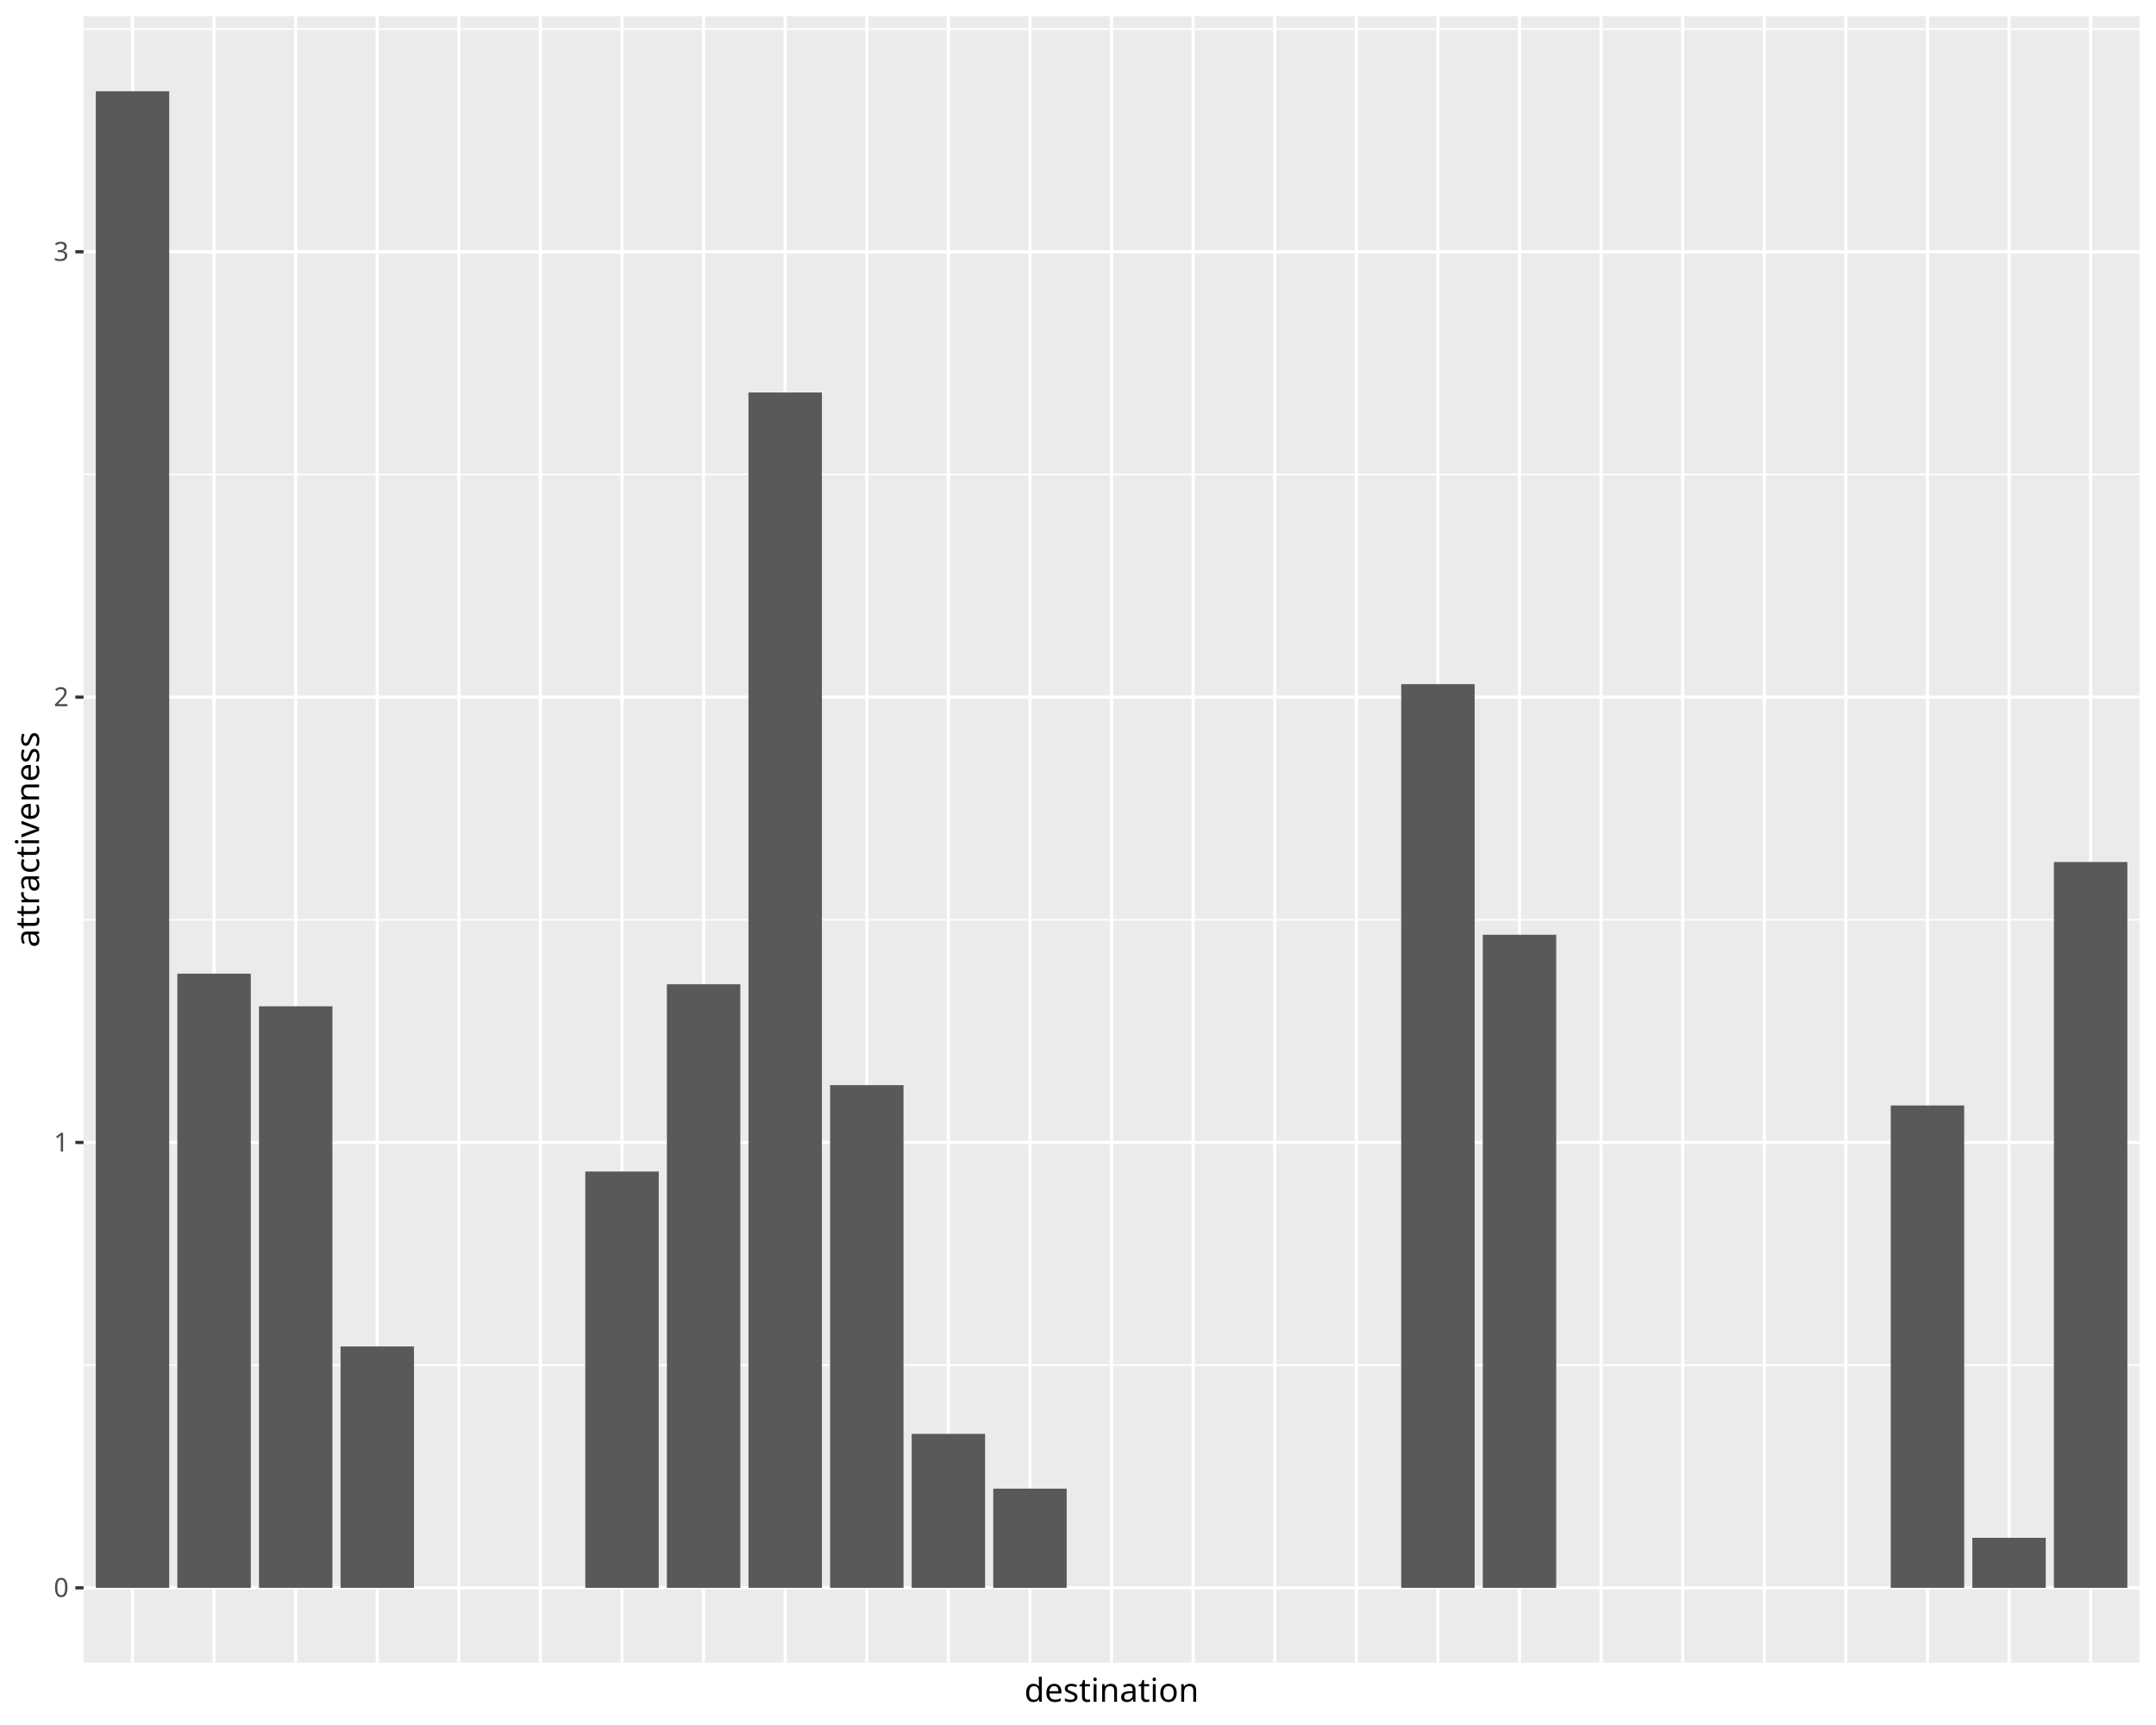
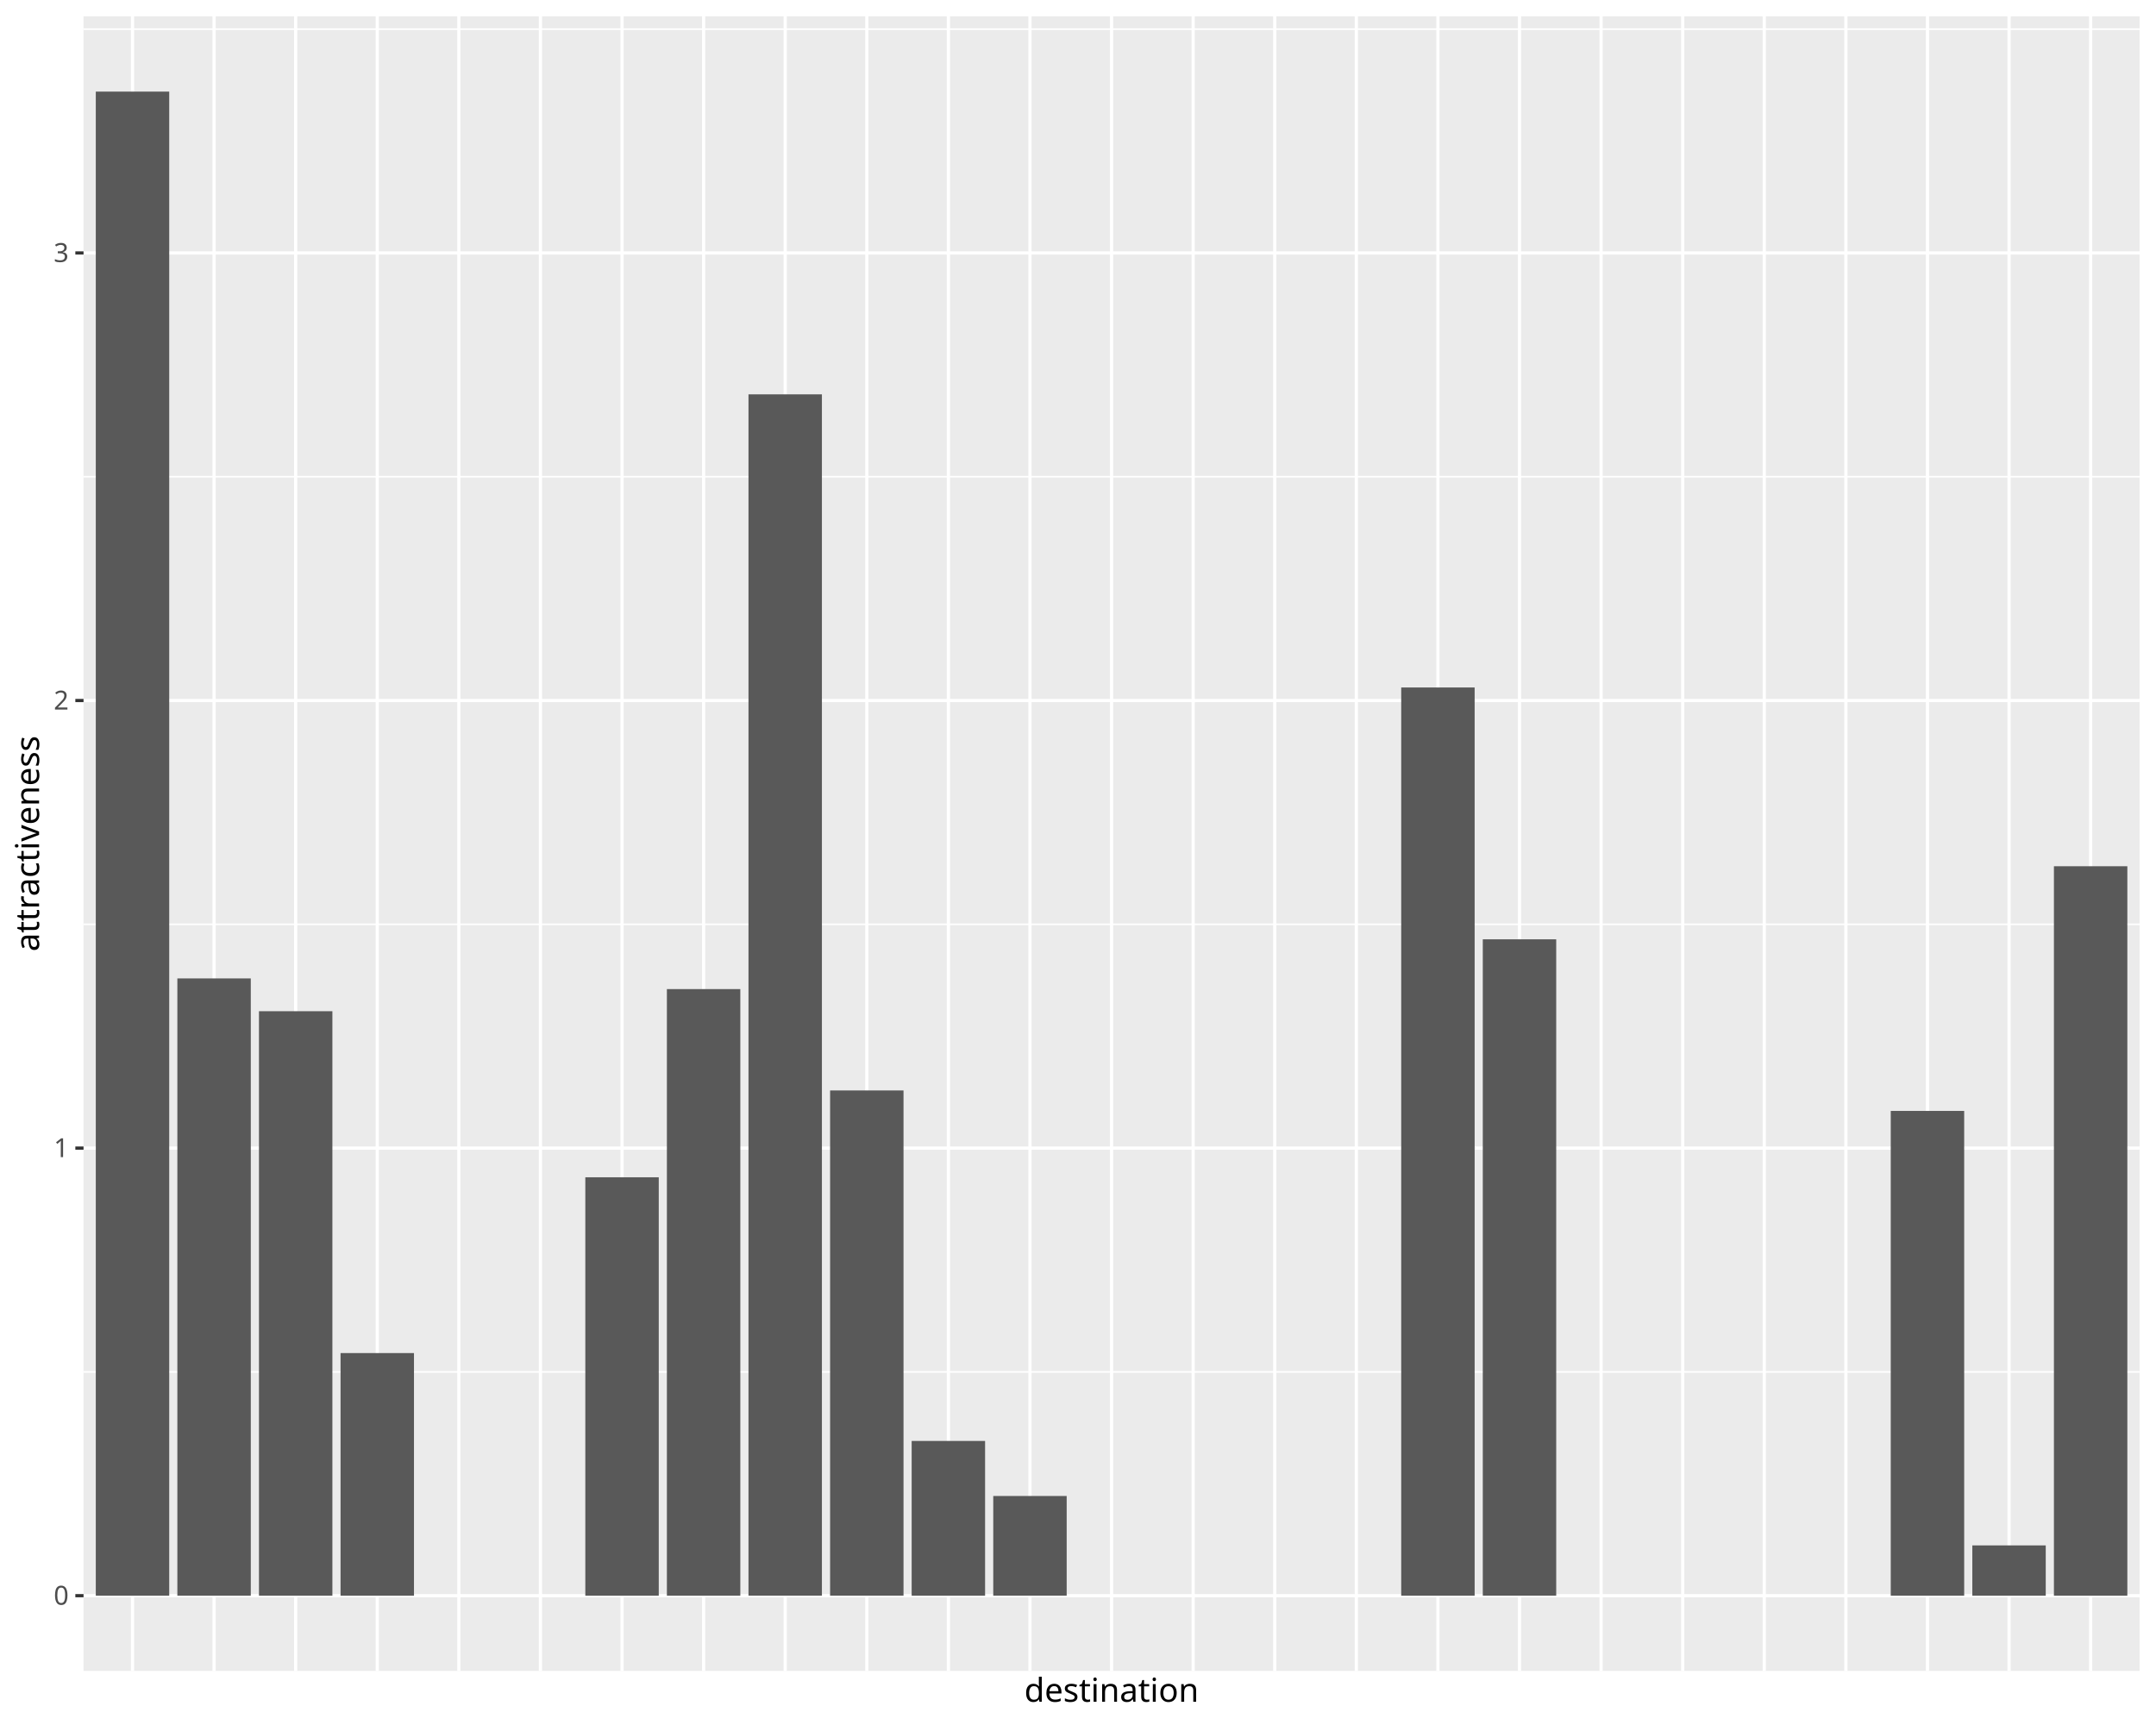
<svg xmlns="http://www.w3.org/2000/svg" class="svglite" data-engine-version="2.0" width="720.00pt" height="576.00pt" viewBox="0 0 720.00 576.00">
  <defs>
    <style type="text/css">
    .svglite line, .svglite polyline, .svglite polygon, .svglite path, .svglite rect, .svglite circle {
      fill: none;
      stroke: #000000;
      stroke-linecap: round;
      stroke-linejoin: round;
      stroke-miterlimit: 10.00;
    }
  </style>
  </defs>
  <rect width="100%" height="100%" style="stroke: none; fill: #FFFFFF;" />
  <defs>
    <clipPath id="cpMC4wMHw3MjAuMDB8MC4wMHw1NzYuMDA=">
      <rect x="0.00" y="0.00" width="720.00" height="576.00" />
    </clipPath>
  </defs>
  <g clip-path="url(#cpMC4wMHw3MjAuMDB8MC4wMHw1NzYuMDA=)">
    <rect x="0.00" y="0.00" width="720.00" height="576.00" style="stroke-width: 1.07; stroke: #FFFFFF; fill: #FFFFFF;" />
  </g>
  <defs>
-     <clipPath id="cpMjcuOTB8NzE0LjUyfDUuNDh8NTU1LjE5">
-       <rect x="27.90" y="5.48" width="686.62" height="549.71" />
+     <clipPath id="cpMjcuOTB8NzE0LjUyfDUuNDh8NTU3Ljkz">
+       <rect x="27.90" y="5.48" width="686.62" height="552.45" />
    </clipPath>
  </defs>
-   <g clip-path="url(#cpMjcuOTB8NzE0LjUyfDUuNDh8NTU1LjE5)">
-     <rect x="27.90" y="5.48" width="686.62" height="549.71" style="stroke-width: 1.07; stroke: none; fill: #EBEBEB;" />
-     <polyline points="27.90,455.85 714.52,455.85 " style="stroke-width: 0.53; stroke: #FFFFFF; stroke-linecap: butt;" />
-     <polyline points="27.90,307.13 714.52,307.13 " style="stroke-width: 0.53; stroke: #FFFFFF; stroke-linecap: butt;" />
-     <polyline points="27.90,158.42 714.52,158.42 " style="stroke-width: 0.53; stroke: #FFFFFF; stroke-linecap: butt;" />
-     <polyline points="27.90,9.71 714.52,9.71 " style="stroke-width: 0.53; stroke: #FFFFFF; stroke-linecap: butt;" />
-     <polyline points="27.90,530.20 714.52,530.20 " style="stroke-width: 1.07; stroke: #FFFFFF; stroke-linecap: butt;" />
-     <polyline points="27.90,381.49 714.52,381.49 " style="stroke-width: 1.07; stroke: #FFFFFF; stroke-linecap: butt;" />
-     <polyline points="27.90,232.78 714.52,232.78 " style="stroke-width: 1.07; stroke: #FFFFFF; stroke-linecap: butt;" />
-     <polyline points="27.90,84.07 714.52,84.07 " style="stroke-width: 1.07; stroke: #FFFFFF; stroke-linecap: butt;" />
-     <polyline points="44.25,555.19 44.25,5.48 " style="stroke-width: 1.07; stroke: #FFFFFF; stroke-linecap: butt;" />
-     <polyline points="71.49,555.19 71.49,5.48 " style="stroke-width: 1.07; stroke: #FFFFFF; stroke-linecap: butt;" />
-     <polyline points="98.74,555.19 98.74,5.48 " style="stroke-width: 1.07; stroke: #FFFFFF; stroke-linecap: butt;" />
-     <polyline points="125.99,555.19 125.99,5.48 " style="stroke-width: 1.07; stroke: #FFFFFF; stroke-linecap: butt;" />
-     <polyline points="153.23,555.19 153.23,5.48 " style="stroke-width: 1.07; stroke: #FFFFFF; stroke-linecap: butt;" />
-     <polyline points="180.48,555.19 180.48,5.48 " style="stroke-width: 1.07; stroke: #FFFFFF; stroke-linecap: butt;" />
-     <polyline points="207.73,555.19 207.73,5.48 " style="stroke-width: 1.07; stroke: #FFFFFF; stroke-linecap: butt;" />
-     <polyline points="234.98,555.19 234.98,5.48 " style="stroke-width: 1.07; stroke: #FFFFFF; stroke-linecap: butt;" />
-     <polyline points="262.22,555.19 262.22,5.48 " style="stroke-width: 1.07; stroke: #FFFFFF; stroke-linecap: butt;" />
-     <polyline points="289.47,555.19 289.47,5.48 " style="stroke-width: 1.07; stroke: #FFFFFF; stroke-linecap: butt;" />
-     <polyline points="316.72,555.19 316.72,5.48 " style="stroke-width: 1.07; stroke: #FFFFFF; stroke-linecap: butt;" />
-     <polyline points="343.96,555.19 343.96,5.48 " style="stroke-width: 1.07; stroke: #FFFFFF; stroke-linecap: butt;" />
-     <polyline points="371.21,555.19 371.21,5.48 " style="stroke-width: 1.07; stroke: #FFFFFF; stroke-linecap: butt;" />
-     <polyline points="398.46,555.19 398.46,5.48 " style="stroke-width: 1.07; stroke: #FFFFFF; stroke-linecap: butt;" />
-     <polyline points="425.70,555.19 425.70,5.48 " style="stroke-width: 1.07; stroke: #FFFFFF; stroke-linecap: butt;" />
-     <polyline points="452.95,555.19 452.95,5.48 " style="stroke-width: 1.07; stroke: #FFFFFF; stroke-linecap: butt;" />
-     <polyline points="480.20,555.19 480.20,5.48 " style="stroke-width: 1.07; stroke: #FFFFFF; stroke-linecap: butt;" />
-     <polyline points="507.44,555.19 507.44,5.48 " style="stroke-width: 1.07; stroke: #FFFFFF; stroke-linecap: butt;" />
-     <polyline points="534.69,555.19 534.69,5.48 " style="stroke-width: 1.07; stroke: #FFFFFF; stroke-linecap: butt;" />
-     <polyline points="561.94,555.19 561.94,5.48 " style="stroke-width: 1.07; stroke: #FFFFFF; stroke-linecap: butt;" />
-     <polyline points="589.18,555.19 589.18,5.48 " style="stroke-width: 1.07; stroke: #FFFFFF; stroke-linecap: butt;" />
-     <polyline points="616.43,555.19 616.43,5.48 " style="stroke-width: 1.07; stroke: #FFFFFF; stroke-linecap: butt;" />
-     <polyline points="643.68,555.19 643.68,5.48 " style="stroke-width: 1.07; stroke: #FFFFFF; stroke-linecap: butt;" />
-     <polyline points="670.93,555.19 670.93,5.48 " style="stroke-width: 1.07; stroke: #FFFFFF; stroke-linecap: butt;" />
-     <polyline points="698.17,555.19 698.17,5.48 " style="stroke-width: 1.07; stroke: #FFFFFF; stroke-linecap: butt;" />
-     <rect x="31.99" y="30.47" width="24.52" height="499.73" style="stroke-width: 1.07; stroke: none; stroke-linecap: butt; stroke-linejoin: miter; fill: #595959;" />
-     <rect x="59.23" y="325.12" width="24.52" height="205.08" style="stroke-width: 1.07; stroke: none; stroke-linecap: butt; stroke-linejoin: miter; fill: #595959;" />
-     <rect x="86.48" y="336.01" width="24.52" height="194.19" style="stroke-width: 1.07; stroke: none; stroke-linecap: butt; stroke-linejoin: miter; fill: #595959;" />
-     <rect x="113.73" y="449.60" width="24.52" height="80.61" style="stroke-width: 1.07; stroke: none; stroke-linecap: butt; stroke-linejoin: miter; fill: #595959;" />
-     <rect x="140.97" y="530.20" width="24.52" height="0.00" style="stroke-width: 1.07; stroke: none; stroke-linecap: butt; stroke-linejoin: miter; fill: #595959;" />
-     <rect x="168.22" y="530.20" width="24.52" height="0" style="stroke-width: 1.07; stroke: none; stroke-linecap: butt; stroke-linejoin: miter; fill: #595959;" />
-     <rect x="195.47" y="391.19" width="24.52" height="139.01" style="stroke-width: 1.07; stroke: none; stroke-linecap: butt; stroke-linejoin: miter; fill: #595959;" />
-     <rect x="222.71" y="328.66" width="24.52" height="201.55" style="stroke-width: 1.07; stroke: none; stroke-linecap: butt; stroke-linejoin: miter; fill: #595959;" />
-     <rect x="249.96" y="131.06" width="24.52" height="399.14" style="stroke-width: 1.07; stroke: none; stroke-linecap: butt; stroke-linejoin: miter; fill: #595959;" />
-     <rect x="277.21" y="362.34" width="24.52" height="167.86" style="stroke-width: 1.07; stroke: none; stroke-linecap: butt; stroke-linejoin: miter; fill: #595959;" />
-     <rect x="304.45" y="478.79" width="24.52" height="51.41" style="stroke-width: 1.07; stroke: none; stroke-linecap: butt; stroke-linejoin: miter; fill: #595959;" />
-     <rect x="331.70" y="497.08" width="24.52" height="33.12" style="stroke-width: 1.07; stroke: none; stroke-linecap: butt; stroke-linejoin: miter; fill: #595959;" />
-     <rect x="358.95" y="530.20" width="24.52" height="0.00" style="stroke-width: 1.07; stroke: none; stroke-linecap: butt; stroke-linejoin: miter; fill: #595959;" />
-     <rect x="386.20" y="530.20" width="24.52" height="0.00" style="stroke-width: 1.07; stroke: none; stroke-linecap: butt; stroke-linejoin: miter; fill: #595959;" />
-     <rect x="413.44" y="530.20" width="24.52" height="0.00" style="stroke-width: 1.07; stroke: none; stroke-linecap: butt; stroke-linejoin: miter; fill: #595959;" />
-     <rect x="440.69" y="530.20" width="24.52" height="0.00" style="stroke-width: 1.07; stroke: none; stroke-linecap: butt; stroke-linejoin: miter; fill: #595959;" />
-     <rect x="467.94" y="228.44" width="24.52" height="301.76" style="stroke-width: 1.07; stroke: none; stroke-linecap: butt; stroke-linejoin: miter; fill: #595959;" />
-     <rect x="495.18" y="312.13" width="24.52" height="218.08" style="stroke-width: 1.07; stroke: none; stroke-linecap: butt; stroke-linejoin: miter; fill: #595959;" />
-     <rect x="522.43" y="530.20" width="24.52" height="0.00" style="stroke-width: 1.07; stroke: none; stroke-linecap: butt; stroke-linejoin: miter; fill: #595959;" />
-     <rect x="549.68" y="530.20" width="24.52" height="0.00" style="stroke-width: 1.07; stroke: none; stroke-linecap: butt; stroke-linejoin: miter; fill: #595959;" />
-     <rect x="576.92" y="530.20" width="24.52" height="0.00" style="stroke-width: 1.07; stroke: none; stroke-linecap: butt; stroke-linejoin: miter; fill: #595959;" />
-     <rect x="604.17" y="530.20" width="24.52" height="0.00" style="stroke-width: 1.07; stroke: none; stroke-linecap: butt; stroke-linejoin: miter; fill: #595959;" />
-     <rect x="631.42" y="369.13" width="24.52" height="161.07" style="stroke-width: 1.07; stroke: none; stroke-linecap: butt; stroke-linejoin: miter; fill: #595959;" />
-     <rect x="658.66" y="513.50" width="24.52" height="16.71" style="stroke-width: 1.07; stroke: none; stroke-linecap: butt; stroke-linejoin: miter; fill: #595959;" />
-     <rect x="685.91" y="287.84" width="24.52" height="242.36" style="stroke-width: 1.07; stroke: none; stroke-linecap: butt; stroke-linejoin: miter; fill: #595959;" />
+   <g clip-path="url(#cpMjcuOTB8NzE0LjUyfDUuNDh8NTU3Ljkz)">
+     <rect x="27.90" y="5.48" width="686.62" height="552.45" style="stroke-width: 1.07; stroke: none; fill: #EBEBEB;" />
+     <polyline points="27.90,458.09 714.52,458.09 " style="stroke-width: 0.53; stroke: #FFFFFF; stroke-linecap: butt;" />
+     <polyline points="27.90,308.64 714.52,308.64 " style="stroke-width: 0.53; stroke: #FFFFFF; stroke-linecap: butt;" />
+     <polyline points="27.90,159.19 714.52,159.19 " style="stroke-width: 0.53; stroke: #FFFFFF; stroke-linecap: butt;" />
+     <polyline points="27.90,9.73 714.52,9.73 " style="stroke-width: 0.53; stroke: #FFFFFF; stroke-linecap: butt;" />
+     <polyline points="27.90,532.82 714.52,532.82 " style="stroke-width: 1.07; stroke: #FFFFFF; stroke-linecap: butt;" />
+     <polyline points="27.90,383.36 714.52,383.36 " style="stroke-width: 1.07; stroke: #FFFFFF; stroke-linecap: butt;" />
+     <polyline points="27.90,233.91 714.52,233.91 " style="stroke-width: 1.07; stroke: #FFFFFF; stroke-linecap: butt;" />
+     <polyline points="27.90,84.46 714.52,84.46 " style="stroke-width: 1.07; stroke: #FFFFFF; stroke-linecap: butt;" />
+     <polyline points="44.25,557.93 44.25,5.48 " style="stroke-width: 1.07; stroke: #FFFFFF; stroke-linecap: butt;" />
+     <polyline points="71.49,557.93 71.49,5.48 " style="stroke-width: 1.07; stroke: #FFFFFF; stroke-linecap: butt;" />
+     <polyline points="98.74,557.93 98.74,5.48 " style="stroke-width: 1.07; stroke: #FFFFFF; stroke-linecap: butt;" />
+     <polyline points="125.99,557.93 125.99,5.48 " style="stroke-width: 1.07; stroke: #FFFFFF; stroke-linecap: butt;" />
+     <polyline points="153.23,557.93 153.23,5.48 " style="stroke-width: 1.07; stroke: #FFFFFF; stroke-linecap: butt;" />
+     <polyline points="180.48,557.93 180.48,5.48 " style="stroke-width: 1.07; stroke: #FFFFFF; stroke-linecap: butt;" />
+     <polyline points="207.73,557.93 207.73,5.48 " style="stroke-width: 1.07; stroke: #FFFFFF; stroke-linecap: butt;" />
+     <polyline points="234.98,557.93 234.98,5.48 " style="stroke-width: 1.07; stroke: #FFFFFF; stroke-linecap: butt;" />
+     <polyline points="262.22,557.93 262.22,5.48 " style="stroke-width: 1.07; stroke: #FFFFFF; stroke-linecap: butt;" />
+     <polyline points="289.47,557.93 289.47,5.48 " style="stroke-width: 1.07; stroke: #FFFFFF; stroke-linecap: butt;" />
+     <polyline points="316.72,557.93 316.72,5.48 " style="stroke-width: 1.07; stroke: #FFFFFF; stroke-linecap: butt;" />
+     <polyline points="343.96,557.93 343.96,5.48 " style="stroke-width: 1.07; stroke: #FFFFFF; stroke-linecap: butt;" />
+     <polyline points="371.21,557.93 371.21,5.48 " style="stroke-width: 1.07; stroke: #FFFFFF; stroke-linecap: butt;" />
+     <polyline points="398.46,557.93 398.46,5.48 " style="stroke-width: 1.07; stroke: #FFFFFF; stroke-linecap: butt;" />
+     <polyline points="425.70,557.93 425.70,5.48 " style="stroke-width: 1.07; stroke: #FFFFFF; stroke-linecap: butt;" />
+     <polyline points="452.95,557.93 452.95,5.48 " style="stroke-width: 1.07; stroke: #FFFFFF; stroke-linecap: butt;" />
+     <polyline points="480.20,557.93 480.20,5.48 " style="stroke-width: 1.07; stroke: #FFFFFF; stroke-linecap: butt;" />
+     <polyline points="507.44,557.93 507.44,5.48 " style="stroke-width: 1.07; stroke: #FFFFFF; stroke-linecap: butt;" />
+     <polyline points="534.69,557.93 534.69,5.48 " style="stroke-width: 1.07; stroke: #FFFFFF; stroke-linecap: butt;" />
+     <polyline points="561.94,557.93 561.94,5.48 " style="stroke-width: 1.07; stroke: #FFFFFF; stroke-linecap: butt;" />
+     <polyline points="589.18,557.93 589.18,5.48 " style="stroke-width: 1.07; stroke: #FFFFFF; stroke-linecap: butt;" />
+     <polyline points="616.43,557.93 616.43,5.48 " style="stroke-width: 1.07; stroke: #FFFFFF; stroke-linecap: butt;" />
+     <polyline points="643.68,557.93 643.68,5.48 " style="stroke-width: 1.07; stroke: #FFFFFF; stroke-linecap: butt;" />
+     <polyline points="670.93,557.93 670.93,5.48 " style="stroke-width: 1.07; stroke: #FFFFFF; stroke-linecap: butt;" />
+     <polyline points="698.17,557.93 698.17,5.48 " style="stroke-width: 1.07; stroke: #FFFFFF; stroke-linecap: butt;" />
+     <rect x="31.99" y="30.59" width="24.52" height="502.23" style="stroke-width: 1.07; stroke: none; stroke-linecap: butt; stroke-linejoin: miter; fill: #595959;" />
+     <rect x="59.23" y="326.71" width="24.52" height="206.11" style="stroke-width: 1.07; stroke: none; stroke-linecap: butt; stroke-linejoin: miter; fill: #595959;" />
+     <rect x="86.48" y="337.66" width="24.52" height="195.16" style="stroke-width: 1.07; stroke: none; stroke-linecap: butt; stroke-linejoin: miter; fill: #595959;" />
+     <rect x="113.73" y="451.81" width="24.52" height="81.01" style="stroke-width: 1.07; stroke: none; stroke-linecap: butt; stroke-linejoin: miter; fill: #595959;" />
+     <rect x="140.97" y="532.82" width="24.52" height="0.00" style="stroke-width: 1.07; stroke: none; stroke-linecap: butt; stroke-linejoin: miter; fill: #595959;" />
+     <rect x="168.22" y="532.82" width="24.52" height="0" style="stroke-width: 1.07; stroke: none; stroke-linecap: butt; stroke-linejoin: miter; fill: #595959;" />
+     <rect x="195.47" y="393.11" width="24.52" height="139.71" style="stroke-width: 1.07; stroke: none; stroke-linecap: butt; stroke-linejoin: miter; fill: #595959;" />
+     <rect x="222.71" y="330.27" width="24.52" height="202.55" style="stroke-width: 1.07; stroke: none; stroke-linecap: butt; stroke-linejoin: miter; fill: #595959;" />
+     <rect x="249.96" y="131.68" width="24.52" height="401.13" style="stroke-width: 1.07; stroke: none; stroke-linecap: butt; stroke-linejoin: miter; fill: #595959;" />
+     <rect x="277.21" y="364.12" width="24.52" height="168.69" style="stroke-width: 1.07; stroke: none; stroke-linecap: butt; stroke-linejoin: miter; fill: #595959;" />
+     <rect x="304.45" y="481.15" width="24.52" height="51.67" style="stroke-width: 1.07; stroke: none; stroke-linecap: butt; stroke-linejoin: miter; fill: #595959;" />
+     <rect x="331.70" y="499.53" width="24.52" height="33.28" style="stroke-width: 1.07; stroke: none; stroke-linecap: butt; stroke-linejoin: miter; fill: #595959;" />
+     <rect x="358.95" y="532.82" width="24.52" height="0.00" style="stroke-width: 1.07; stroke: none; stroke-linecap: butt; stroke-linejoin: miter; fill: #595959;" />
+     <rect x="386.20" y="532.82" width="24.52" height="0.00" style="stroke-width: 1.07; stroke: none; stroke-linecap: butt; stroke-linejoin: miter; fill: #595959;" />
+     <rect x="413.44" y="532.82" width="24.52" height="0.00" style="stroke-width: 1.07; stroke: none; stroke-linecap: butt; stroke-linejoin: miter; fill: #595959;" />
+     <rect x="440.69" y="532.82" width="24.52" height="0.00" style="stroke-width: 1.07; stroke: none; stroke-linecap: butt; stroke-linejoin: miter; fill: #595959;" />
+     <rect x="467.94" y="229.56" width="24.52" height="303.26" style="stroke-width: 1.07; stroke: none; stroke-linecap: butt; stroke-linejoin: miter; fill: #595959;" />
+     <rect x="495.18" y="313.65" width="24.52" height="219.16" style="stroke-width: 1.07; stroke: none; stroke-linecap: butt; stroke-linejoin: miter; fill: #595959;" />
+     <rect x="522.43" y="532.82" width="24.52" height="0.00" style="stroke-width: 1.07; stroke: none; stroke-linecap: butt; stroke-linejoin: miter; fill: #595959;" />
+     <rect x="549.68" y="532.82" width="24.52" height="0.00" style="stroke-width: 1.07; stroke: none; stroke-linecap: butt; stroke-linejoin: miter; fill: #595959;" />
+     <rect x="576.92" y="532.82" width="24.52" height="0.00" style="stroke-width: 1.07; stroke: none; stroke-linecap: butt; stroke-linejoin: miter; fill: #595959;" />
+     <rect x="604.17" y="532.82" width="24.52" height="0.00" style="stroke-width: 1.07; stroke: none; stroke-linecap: butt; stroke-linejoin: miter; fill: #595959;" />
+     <rect x="631.42" y="370.95" width="24.52" height="161.87" style="stroke-width: 1.07; stroke: none; stroke-linecap: butt; stroke-linejoin: miter; fill: #595959;" />
+     <rect x="658.66" y="516.03" width="24.52" height="16.79" style="stroke-width: 1.07; stroke: none; stroke-linecap: butt; stroke-linejoin: miter; fill: #595959;" />
+     <rect x="685.91" y="289.25" width="24.52" height="243.57" style="stroke-width: 1.07; stroke: none; stroke-linecap: butt; stroke-linejoin: miter; fill: #595959;" />
  </g>
  <g clip-path="url(#cpMC4wMHw3MjAuMDB8MC4wMHw1NzYuMDA=)">
-     <text x="22.97" y="533.23" text-anchor="end" style="font-size: 8.80px; fill: #4D4D4D; font-family: sans;" textLength="4.89px" lengthAdjust="spacingAndGlyphs">0</text>
-     <text x="22.97" y="384.52" text-anchor="end" style="font-size: 8.80px; fill: #4D4D4D; font-family: sans;" textLength="4.89px" lengthAdjust="spacingAndGlyphs">1</text>
-     <text x="22.97" y="235.81" text-anchor="end" style="font-size: 8.80px; fill: #4D4D4D; font-family: sans;" textLength="4.89px" lengthAdjust="spacingAndGlyphs">2</text>
-     <text x="22.97" y="87.10" text-anchor="end" style="font-size: 8.80px; fill: #4D4D4D; font-family: sans;" textLength="4.89px" lengthAdjust="spacingAndGlyphs">3</text>
-     <polyline points="25.16,530.20 27.90,530.20 " style="stroke-width: 1.07; stroke: #333333; stroke-linecap: butt;" />
-     <polyline points="25.16,381.49 27.90,381.49 " style="stroke-width: 1.07; stroke: #333333; stroke-linecap: butt;" />
-     <polyline points="25.16,232.78 27.90,232.78 " style="stroke-width: 1.07; stroke: #333333; stroke-linecap: butt;" />
-     <polyline points="25.16,84.07 27.90,84.07 " style="stroke-width: 1.07; stroke: #333333; stroke-linecap: butt;" />
+     <text x="22.97" y="535.84" text-anchor="end" style="font-size: 8.80px; fill: #4D4D4D; font-family: sans;" textLength="4.89px" lengthAdjust="spacingAndGlyphs">0</text>
+     <text x="22.97" y="386.39" text-anchor="end" style="font-size: 8.80px; fill: #4D4D4D; font-family: sans;" textLength="4.89px" lengthAdjust="spacingAndGlyphs">1</text>
+     <text x="22.97" y="236.94" text-anchor="end" style="font-size: 8.80px; fill: #4D4D4D; font-family: sans;" textLength="4.89px" lengthAdjust="spacingAndGlyphs">2</text>
+     <text x="22.97" y="87.49" text-anchor="end" style="font-size: 8.80px; fill: #4D4D4D; font-family: sans;" textLength="4.89px" lengthAdjust="spacingAndGlyphs">3</text>
+     <polyline points="25.16,532.82 27.90,532.82 " style="stroke-width: 1.07; stroke: #333333; stroke-linecap: butt;" />
+     <polyline points="25.16,383.36 27.90,383.36 " style="stroke-width: 1.07; stroke: #333333; stroke-linecap: butt;" />
+     <polyline points="25.16,233.91 27.90,233.91 " style="stroke-width: 1.07; stroke: #333333; stroke-linecap: butt;" />
+     <polyline points="25.16,84.46 27.90,84.46 " style="stroke-width: 1.07; stroke: #333333; stroke-linecap: butt;" />
    <text x="371.21" y="568.24" text-anchor="middle" style="font-size: 11.00px; font-family: sans;" textLength="53.21px" lengthAdjust="spacingAndGlyphs">destination</text>
-     <text transform="translate(13.05,280.33) rotate(-90)" text-anchor="middle" style="font-size: 11.00px; font-family: sans;" textLength="67.88px" lengthAdjust="spacingAndGlyphs">attractiveness</text>
+     <text transform="translate(13.05,281.70) rotate(-90)" text-anchor="middle" style="font-size: 11.00px; font-family: sans;" textLength="67.88px" lengthAdjust="spacingAndGlyphs">attractiveness</text>
  </g>
</svg>
